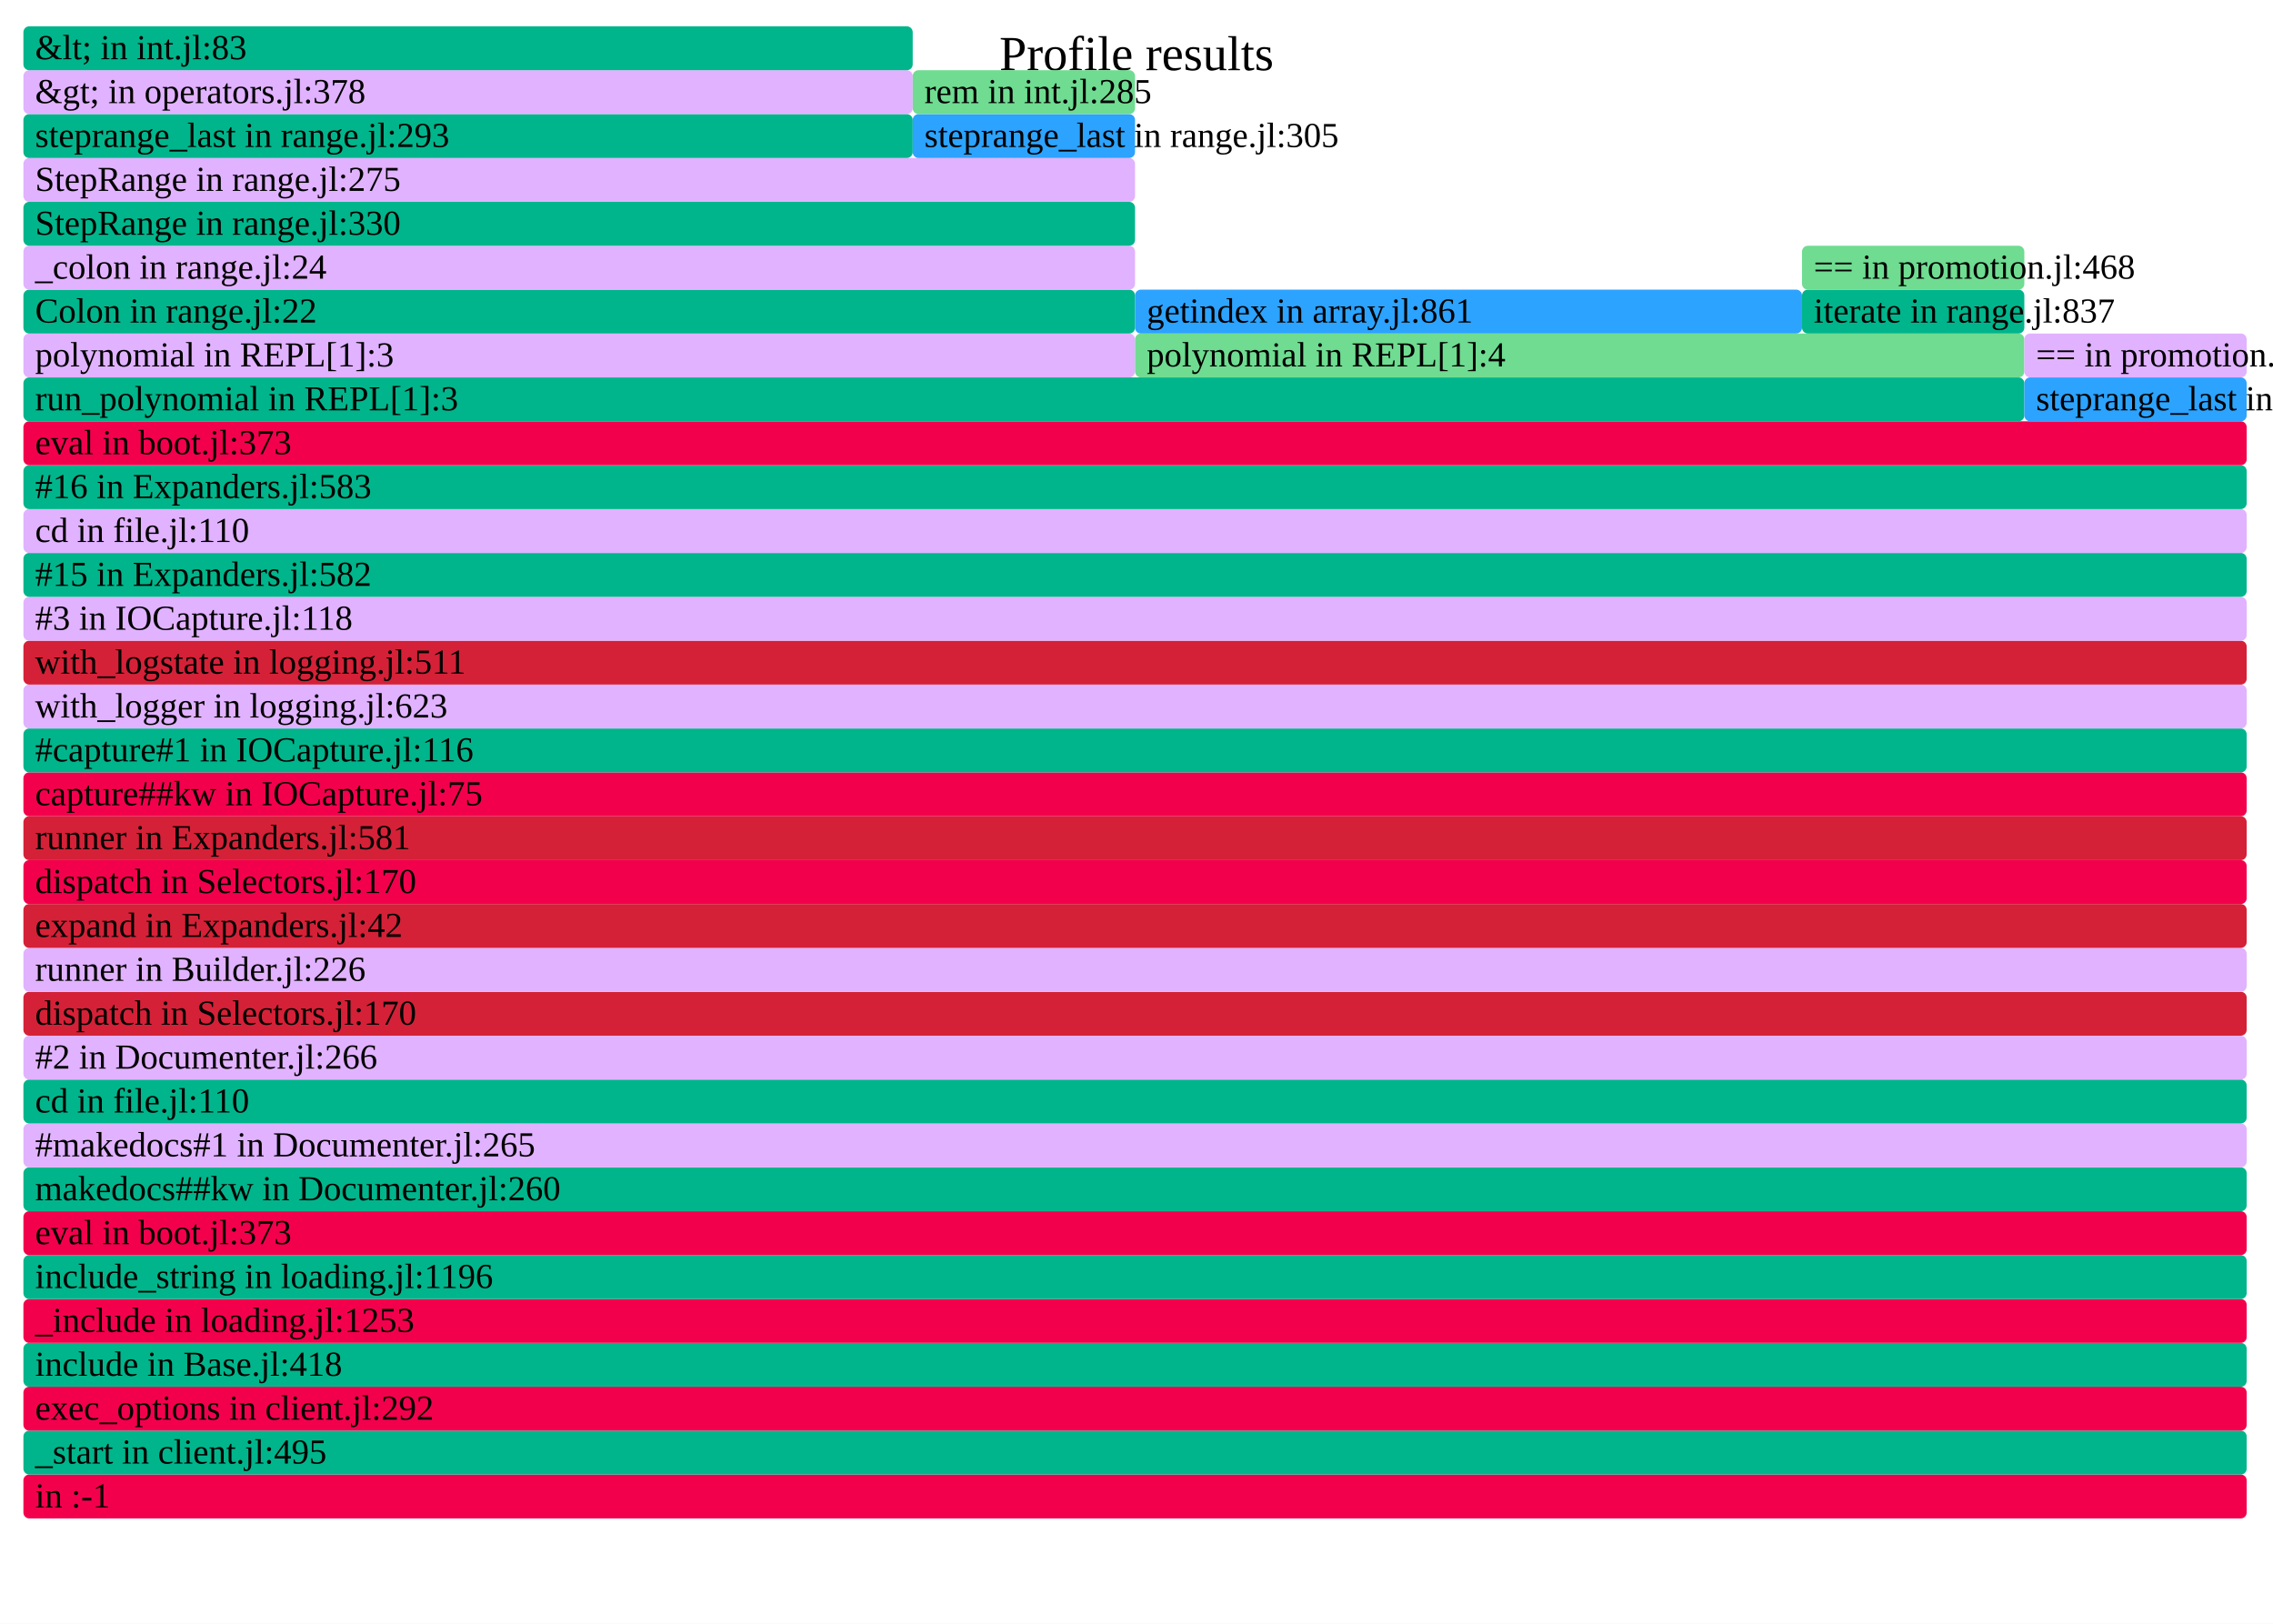
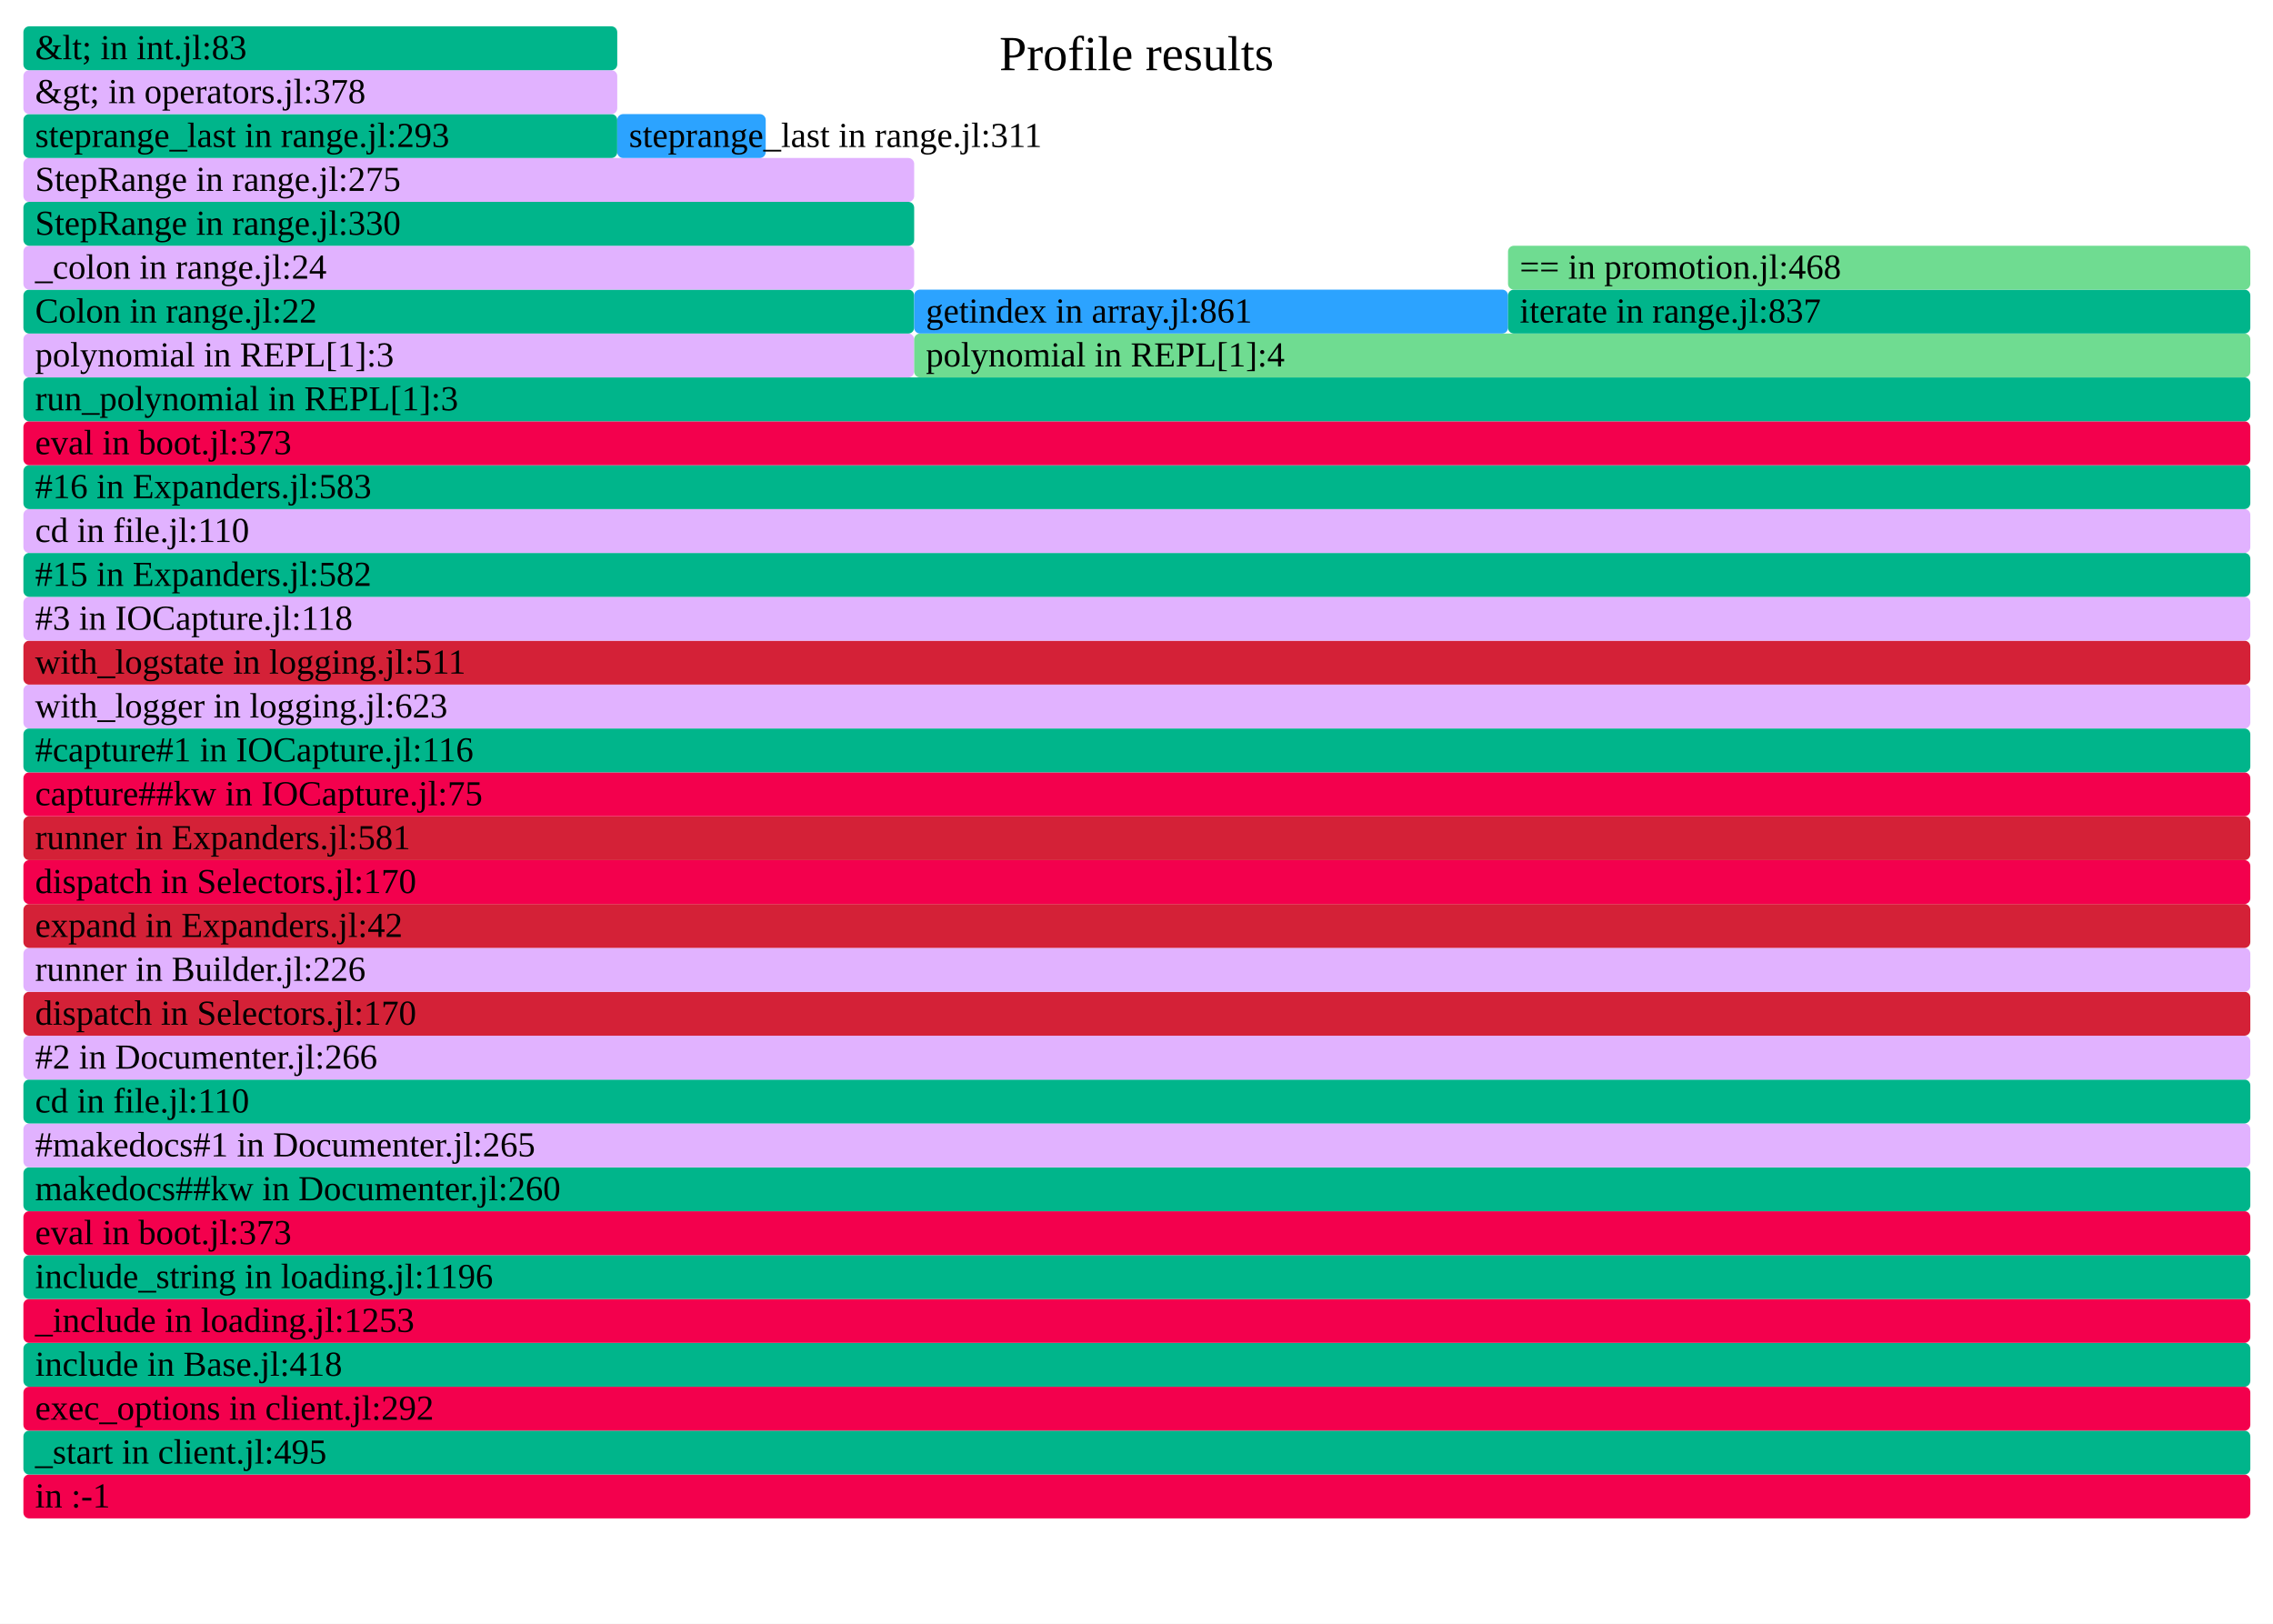
- <svg xmlns="http://www.w3.org/2000/svg" version="1.1" width="777" height="555" viewBox="0 0 777 555" id="fig-57cf07d33da842a5b631a523b9307fe8">
+ <svg xmlns="http://www.w3.org/2000/svg" version="1.1" width="777" height="555" viewBox="0 0 777 555" id="fig-62c5dab1a92444a09eb0de9951eee012">
  <defs>
-     <clipPath id="fig-57cf07d33da842a5b631a523b9307fe8-clip">
+     <clipPath id="fig-62c5dab1a92444a09eb0de9951eee012-clip">
      <rect x="0" y="0" width="777" height="555" />
    </clipPath>
  </defs>
  <style type="text/css">
-     #fig-57cf07d33da842a5b631a523b9307fe8 text {
+     #fig-62c5dab1a92444a09eb0de9951eee012 text {
        pointer-events: none;
        font-family: inherit;
        font-size: 12px;
        fill: #000000;
    }
-     text#fig-57cf07d33da842a5b631a523b9307fe8-caption {
+     text#fig-62c5dab1a92444a09eb0de9951eee012-caption {
        font-size: 16.8px;
        fill: #000000;
        text-anchor: middle;
    }
-     #fig-57cf07d33da842a5b631a523b9307fe8-bg {
+     #fig-62c5dab1a92444a09eb0de9951eee012-bg {
        fill: #FFFFFF;
    }
-     #fig-57cf07d33da842a5b631a523b9307fe8-viewport rect, #fig-57cf07d33da842a5b631a523b9307fe8-viewport path {
+     #fig-62c5dab1a92444a09eb0de9951eee012-viewport rect, #fig-62c5dab1a92444a09eb0de9951eee012-viewport path {
        vector-effect: non-scaling-stroke;
        fill-opacity: 1;
    }
-     #fig-57cf07d33da842a5b631a523b9307fe8-viewport text {
+     #fig-62c5dab1a92444a09eb0de9951eee012-viewport text {
        stroke: #000000;
        stroke-width: 0;
        stroke-opacity: 0.35;
    }
-     #fig-57cf07d33da842a5b631a523b9307fe8-viewport rect:hover, #fig-57cf07d33da842a5b631a523b9307fe8-viewport path:hover {
+     #fig-62c5dab1a92444a09eb0de9951eee012-viewport rect:hover, #fig-62c5dab1a92444a09eb0de9951eee012-viewport path:hover {
        fill-opacity: 0.75;
        stroke: #000000;
        stroke-width: 0.5;
    }
-     #fig-57cf07d33da842a5b631a523b9307fe8-viewport + rect {
+     #fig-62c5dab1a92444a09eb0de9951eee012-viewport + rect {
        fill: #FFFFFF;
        opacity: 0.8;
    }
-     text#fig-57cf07d33da842a5b631a523b9307fe8-details{
+     text#fig-62c5dab1a92444a09eb0de9951eee012-details{
        fill: #000000;
    }
</style>
-   <g id="fig-57cf07d33da842a5b631a523b9307fe8-frame" clip-path="url(#fig-57cf07d33da842a5b631a523b9307fe8-clip)">
-     <rect id="fig-57cf07d33da842a5b631a523b9307fe8-bg" x="0" y="0" width="777" height="555" />
-     <text id="fig-57cf07d33da842a5b631a523b9307fe8-caption" x="388.5" y="24">Profile results</text>
-     <g id="fig-57cf07d33da842a5b631a523b9307fe8-viewport" transform="scale(1)">
-       <rect x="8" y="504" width="760" height="15" rx="2" fill="#F3004D" data-dinfo="" />
+   <g id="fig-62c5dab1a92444a09eb0de9951eee012-frame" clip-path="url(#fig-62c5dab1a92444a09eb0de9951eee012-clip)">
+     <rect id="fig-62c5dab1a92444a09eb0de9951eee012-bg" x="0" y="0" width="777" height="555" />
+     <text id="fig-62c5dab1a92444a09eb0de9951eee012-caption" x="388.5" y="24">Profile results</text>
+     <g id="fig-62c5dab1a92444a09eb0de9951eee012-viewport" transform="scale(1)">
+       <rect x="8" y="504" width="761.25" height="15" rx="2" fill="#F3004D" data-dinfo="" />
      <text x="8" dx="4" y="515.25"> in :-1</text>
-       <rect x="8" y="489" width="760" height="15" rx="2" fill="#00B58B" data-dinfo="./" />
+       <rect x="8" y="489" width="761.25" height="15" rx="2" fill="#00B58B" data-dinfo="./" />
      <text x="8" dx="4" y="500.25">_start in client.jl:495</text>
-       <rect x="8" y="474" width="760" height="15" rx="2" fill="#F3004D" data-dinfo="./" />
+       <rect x="8" y="474" width="761.25" height="15" rx="2" fill="#F3004D" data-dinfo="./" />
      <text x="8" dx="4" y="485.25">exec_options in client.jl:292</text>
-       <rect x="8" y="459" width="760" height="15" rx="2" fill="#00B58B" data-dinfo="./" />
+       <rect x="8" y="459" width="761.25" height="15" rx="2" fill="#00B58B" data-dinfo="./" />
      <text x="8" dx="4" y="470.25">include in Base.jl:418</text>
-       <rect x="8" y="444" width="760" height="15" rx="2" fill="#F3004D" data-dinfo="./" />
+       <rect x="8" y="444" width="761.25" height="15" rx="2" fill="#F3004D" data-dinfo="./" />
      <text x="8" dx="4" y="455.25">_include in loading.jl:1253</text>
-       <rect x="8" y="429" width="760" height="15" rx="2" fill="#00B58B" data-dinfo="./" />
+       <rect x="8" y="429" width="761.25" height="15" rx="2" fill="#00B58B" data-dinfo="./" />
      <text x="8" dx="4" y="440.25">include_string in loading.jl:1196</text>
-       <rect x="8" y="414" width="760" height="15" rx="2" fill="#F3004D" data-dinfo="./" />
+       <rect x="8" y="414" width="761.25" height="15" rx="2" fill="#F3004D" data-dinfo="./" />
      <text x="8" dx="4" y="425.25">eval in boot.jl:373</text>
-       <rect x="8" y="399" width="760" height="15" rx="2" fill="#00B58B" data-dinfo="/home/runner/.julia/packages/Documenter/qdbx6/src/" />
+       <rect x="8" y="399" width="761.25" height="15" rx="2" fill="#00B58B" data-dinfo="/home/runner/.julia/packages/Documenter/qdbx6/src/" />
      <text x="8" dx="4" y="410.25">makedocs##kw in Documenter.jl:260</text>
-       <rect x="8" y="384" width="760" height="15" rx="2" fill="#E1B2FF" data-dinfo="/home/runner/.julia/packages/Documenter/qdbx6/src/" />
+       <rect x="8" y="384" width="761.25" height="15" rx="2" fill="#E1B2FF" data-dinfo="/home/runner/.julia/packages/Documenter/qdbx6/src/" />
      <text x="8" dx="4" y="395.25">#makedocs#1 in Documenter.jl:265</text>
-       <rect x="8" y="369" width="760" height="15" rx="2" fill="#00B58B" data-dinfo="./" />
+       <rect x="8" y="369" width="761.25" height="15" rx="2" fill="#00B58B" data-dinfo="./" />
      <text x="8" dx="4" y="380.25">cd in file.jl:110</text>
-       <rect x="8" y="354" width="760" height="15" rx="2" fill="#E1B2FF" data-dinfo="/home/runner/.julia/packages/Documenter/qdbx6/src/" />
+       <rect x="8" y="354" width="761.25" height="15" rx="2" fill="#E1B2FF" data-dinfo="/home/runner/.julia/packages/Documenter/qdbx6/src/" />
      <text x="8" dx="4" y="365.25">#2 in Documenter.jl:266</text>
-       <rect x="8" y="339" width="760" height="15" rx="2" fill="#D42137" data-dinfo="/home/runner/.julia/packages/Documenter/qdbx6/src/Utilities/" />
+       <rect x="8" y="339" width="761.25" height="15" rx="2" fill="#D42137" data-dinfo="/home/runner/.julia/packages/Documenter/qdbx6/src/Utilities/" />
      <text x="8" dx="4" y="350.25">dispatch in Selectors.jl:170</text>
-       <rect x="8" y="324" width="760" height="15" rx="2" fill="#E1B2FF" data-dinfo="/home/runner/.julia/packages/Documenter/qdbx6/src/" />
+       <rect x="8" y="324" width="761.25" height="15" rx="2" fill="#E1B2FF" data-dinfo="/home/runner/.julia/packages/Documenter/qdbx6/src/" />
      <text x="8" dx="4" y="335.25">runner in Builder.jl:226</text>
-       <rect x="8" y="309" width="760" height="15" rx="2" fill="#D42137" data-dinfo="/home/runner/.julia/packages/Documenter/qdbx6/src/" />
+       <rect x="8" y="309" width="761.25" height="15" rx="2" fill="#D42137" data-dinfo="/home/runner/.julia/packages/Documenter/qdbx6/src/" />
      <text x="8" dx="4" y="320.25">expand in Expanders.jl:42</text>
-       <rect x="8" y="294" width="760" height="15" rx="2" fill="#F3004D" data-dinfo="/home/runner/.julia/packages/Documenter/qdbx6/src/Utilities/" />
+       <rect x="8" y="294" width="761.25" height="15" rx="2" fill="#F3004D" data-dinfo="/home/runner/.julia/packages/Documenter/qdbx6/src/Utilities/" />
      <text x="8" dx="4" y="305.25">dispatch in Selectors.jl:170</text>
-       <rect x="8" y="279" width="760" height="15" rx="2" fill="#D42137" data-dinfo="/home/runner/.julia/packages/Documenter/qdbx6/src/" />
+       <rect x="8" y="279" width="761.25" height="15" rx="2" fill="#D42137" data-dinfo="/home/runner/.julia/packages/Documenter/qdbx6/src/" />
      <text x="8" dx="4" y="290.25">runner in Expanders.jl:581</text>
-       <rect x="8" y="264" width="760" height="15" rx="2" fill="#F3004D" data-dinfo="/home/runner/.julia/packages/IOCapture/sXY71/src/" />
+       <rect x="8" y="264" width="761.25" height="15" rx="2" fill="#F3004D" data-dinfo="/home/runner/.julia/packages/IOCapture/sXY71/src/" />
      <text x="8" dx="4" y="275.25">capture##kw in IOCapture.jl:75</text>
-       <rect x="8" y="249" width="760" height="15" rx="2" fill="#00B58B" data-dinfo="/home/runner/.julia/packages/IOCapture/sXY71/src/" />
+       <rect x="8" y="249" width="761.25" height="15" rx="2" fill="#00B58B" data-dinfo="/home/runner/.julia/packages/IOCapture/sXY71/src/" />
      <text x="8" dx="4" y="260.25">#capture#1 in IOCapture.jl:116</text>
-       <rect x="8" y="234" width="760" height="15" rx="2" fill="#E1B2FF" data-dinfo="./" />
+       <rect x="8" y="234" width="761.25" height="15" rx="2" fill="#E1B2FF" data-dinfo="./" />
      <text x="8" dx="4" y="245.25">with_logger in logging.jl:623</text>
-       <rect x="8" y="219" width="760" height="15" rx="2" fill="#D42137" data-dinfo="./" />
+       <rect x="8" y="219" width="761.25" height="15" rx="2" fill="#D42137" data-dinfo="./" />
      <text x="8" dx="4" y="230.25">with_logstate in logging.jl:511</text>
-       <rect x="8" y="204" width="760" height="15" rx="2" fill="#E1B2FF" data-dinfo="/home/runner/.julia/packages/IOCapture/sXY71/src/" />
+       <rect x="8" y="204" width="761.25" height="15" rx="2" fill="#E1B2FF" data-dinfo="/home/runner/.julia/packages/IOCapture/sXY71/src/" />
      <text x="8" dx="4" y="215.25">#3 in IOCapture.jl:118</text>
-       <rect x="8" y="189" width="760" height="15" rx="2" fill="#00B58B" data-dinfo="/home/runner/.julia/packages/Documenter/qdbx6/src/" />
+       <rect x="8" y="189" width="761.25" height="15" rx="2" fill="#00B58B" data-dinfo="/home/runner/.julia/packages/Documenter/qdbx6/src/" />
      <text x="8" dx="4" y="200.25">#15 in Expanders.jl:582</text>
-       <rect x="8" y="174" width="760" height="15" rx="2" fill="#E1B2FF" data-dinfo="./" />
+       <rect x="8" y="174" width="761.25" height="15" rx="2" fill="#E1B2FF" data-dinfo="./" />
      <text x="8" dx="4" y="185.25">cd in file.jl:110</text>
-       <rect x="8" y="159" width="760" height="15" rx="2" fill="#00B58B" data-dinfo="/home/runner/.julia/packages/Documenter/qdbx6/src/" />
+       <rect x="8" y="159" width="761.25" height="15" rx="2" fill="#00B58B" data-dinfo="/home/runner/.julia/packages/Documenter/qdbx6/src/" />
      <text x="8" dx="4" y="170.25">#16 in Expanders.jl:583</text>
-       <rect x="8" y="144" width="760" height="15" rx="2" fill="#F3004D" data-dinfo="./" />
+       <rect x="8" y="144" width="761.25" height="15" rx="2" fill="#F3004D" data-dinfo="./" />
      <text x="8" dx="4" y="155.25">eval in boot.jl:373</text>
-       <rect x="8" y="129" width="684" height="15" rx="2" fill="#00B58B" data-dinfo="./" />
+       <rect x="8" y="129" width="761.25" height="15" rx="2" fill="#00B58B" data-dinfo="./" />
      <text x="8" dx="4" y="140.25">run_polynomial in REPL[1]:3</text>
-       <rect x="8" y="114" width="380" height="15" rx="2" fill="#E1B2FF" data-dinfo="./" />
+       <rect x="8" y="114" width="304.5" height="15" rx="2" fill="#E1B2FF" data-dinfo="./" />
      <text x="8" dx="4" y="125.25">polynomial in REPL[1]:3</text>
-       <rect x="8" y="99" width="380" height="15" rx="2" fill="#00B58B" data-dinfo="./" />
+       <rect x="8" y="99" width="304.5" height="15" rx="2" fill="#00B58B" data-dinfo="./" />
      <text x="8" dx="4" y="110.25">Colon in range.jl:22</text>
-       <rect x="8" y="84" width="380" height="15" rx="2" fill="#E1B2FF" data-dinfo="./" />
+       <rect x="8" y="84" width="304.5" height="15" rx="2" fill="#E1B2FF" data-dinfo="./" />
      <text x="8" dx="4" y="95.25">_colon in range.jl:24</text>
-       <rect x="8" y="69" width="380" height="15" rx="2" fill="#00B58B" data-dinfo="./" />
+       <rect x="8" y="69" width="304.5" height="15" rx="2" fill="#00B58B" data-dinfo="./" />
      <text x="8" dx="4" y="80.25">StepRange in range.jl:330</text>
-       <rect x="8" y="54" width="380" height="15" rx="2" fill="#E1B2FF" data-dinfo="./" />
+       <rect x="8" y="54" width="304.5" height="15" rx="2" fill="#E1B2FF" data-dinfo="./" />
      <text x="8" dx="4" y="65.25">StepRange in range.jl:275</text>
-       <rect x="8" y="39" width="304" height="15" rx="2" fill="#00B58B" data-dinfo="./" />
+       <rect x="8" y="39" width="203" height="15" rx="2" fill="#00B58B" data-dinfo="./" />
      <text x="8" dx="4" y="50.25">steprange_last in range.jl:293</text>
-       <rect x="8" y="24" width="304" height="15" rx="2" fill="#E1B2FF" data-dinfo="./" />
+       <rect x="8" y="24" width="203" height="15" rx="2" fill="#E1B2FF" data-dinfo="./" />
      <text x="8" dx="4" y="35.25">&amp;gt; in operators.jl:378</text>
-       <rect x="8" y="9" width="304" height="15" rx="2" fill="#00B58B" data-dinfo="./" />
+       <rect x="8" y="9" width="203" height="15" rx="2" fill="#00B58B" data-dinfo="./" />
      <text x="8" dx="4" y="20.25">&amp;lt; in int.jl:83</text>
-       <rect x="312" y="39" width="76" height="15" rx="2" fill="#2CA3FF" data-dinfo="./" />
-       <text x="312" dx="4" y="50.25">steprange_last in range.jl:305</text>
-       <rect x="312" y="24" width="76" height="15" rx="2" fill="#6FDC91" data-dinfo="./" />
-       <text x="312" dx="4" y="35.25">rem in int.jl:285</text>
-       <rect x="388" y="114" width="304" height="15" rx="2" fill="#6FDC91" data-dinfo="./" />
-       <text x="388" dx="4" y="125.25">polynomial in REPL[1]:4</text>
-       <rect x="388" y="99" width="228" height="15" rx="2" fill="#2CA3FF" data-dinfo="./" />
-       <text x="388" dx="4" y="110.25">getindex in array.jl:861</text>
-       <rect x="616" y="99" width="76" height="15" rx="2" fill="#00B58B" data-dinfo="./" />
-       <text x="616" dx="4" y="110.25">iterate in range.jl:837</text>
-       <rect x="616" y="84" width="76" height="15" rx="2" fill="#6FDC91" data-dinfo="./" />
-       <text x="616" dx="4" y="95.25">== in promotion.jl:468</text>
-       <rect x="692" y="129" width="76" height="15" rx="2" fill="#2CA3FF" data-dinfo="./" />
-       <text x="692" dx="4" y="140.25">steprange_last in range.jl:288</text>
-       <rect x="692" y="114" width="76" height="15" rx="2" fill="#E1B2FF" data-dinfo="./" />
-       <text x="692" dx="4" y="125.25">== in promotion.jl:468</text>
+       <rect x="211" y="39" width="50.75" height="15" rx="2" fill="#2CA3FF" data-dinfo="./" />
+       <text x="211" dx="4" y="50.25">steprange_last in range.jl:311</text>
+       <rect x="312.5" y="114" width="456.75" height="15" rx="2" fill="#6FDC91" data-dinfo="./" />
+       <text x="312.5" dx="4" y="125.25">polynomial in REPL[1]:4</text>
+       <rect x="312.5" y="99" width="203" height="15" rx="2" fill="#2CA3FF" data-dinfo="./" />
+       <text x="312.5" dx="4" y="110.25">getindex in array.jl:861</text>
+       <rect x="515.5" y="99" width="253.75" height="15" rx="2" fill="#00B58B" data-dinfo="./" />
+       <text x="515.5" dx="4" y="110.25">iterate in range.jl:837</text>
+       <rect x="515.5" y="84" width="253.75" height="15" rx="2" fill="#6FDC91" data-dinfo="./" />
+       <text x="515.5" dx="4" y="95.25">== in promotion.jl:468</text>
    </g>
  </g>
</svg>
